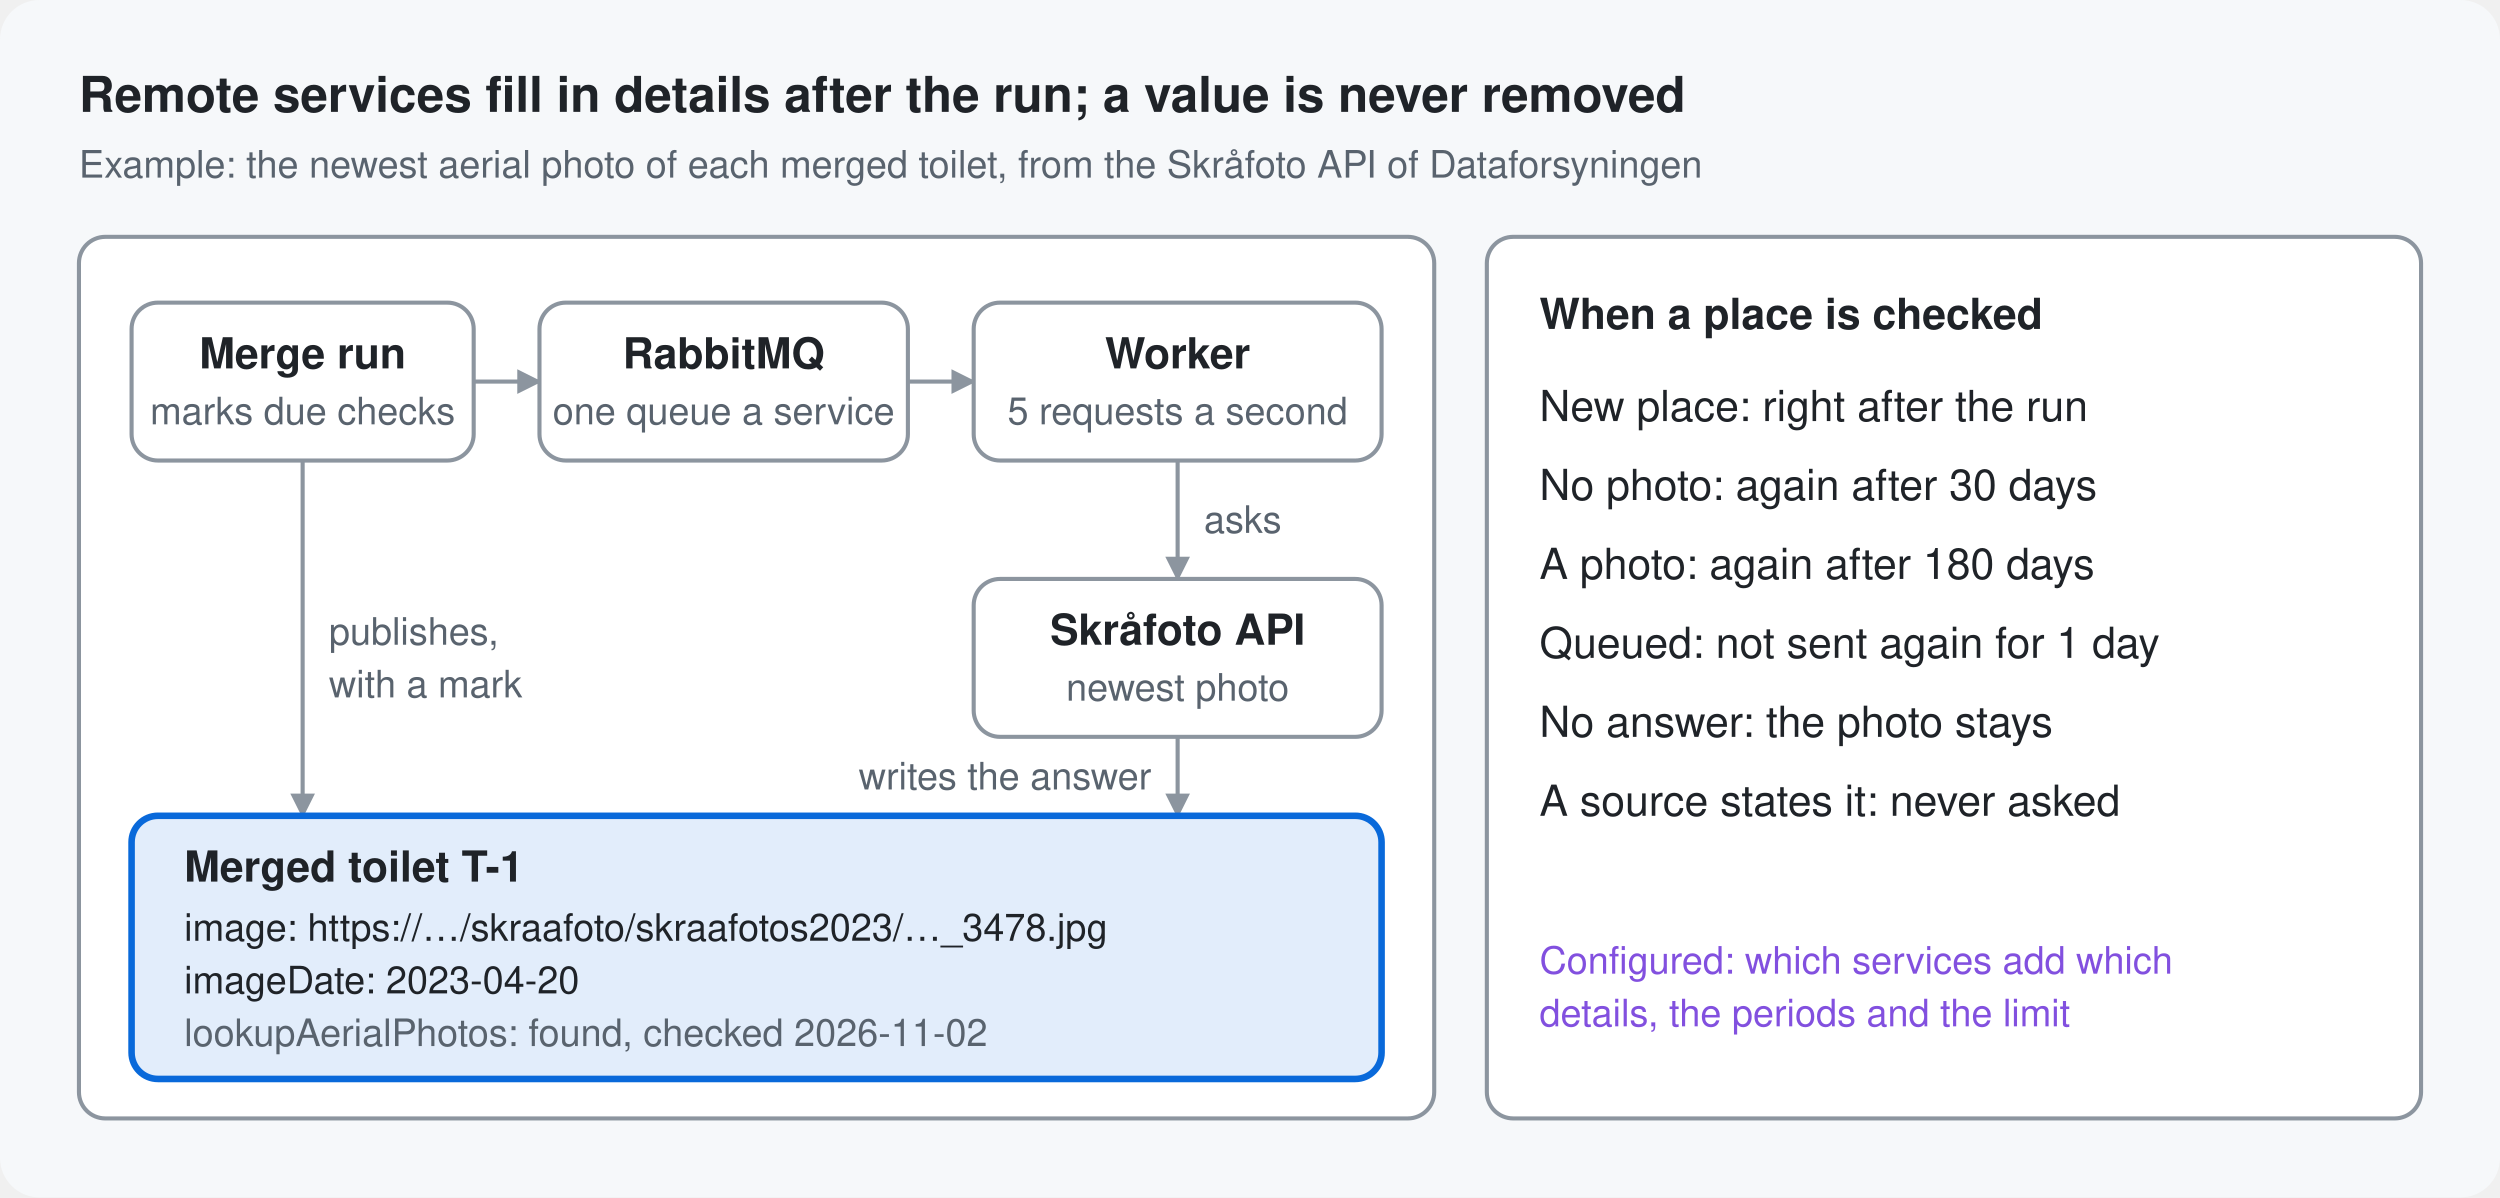
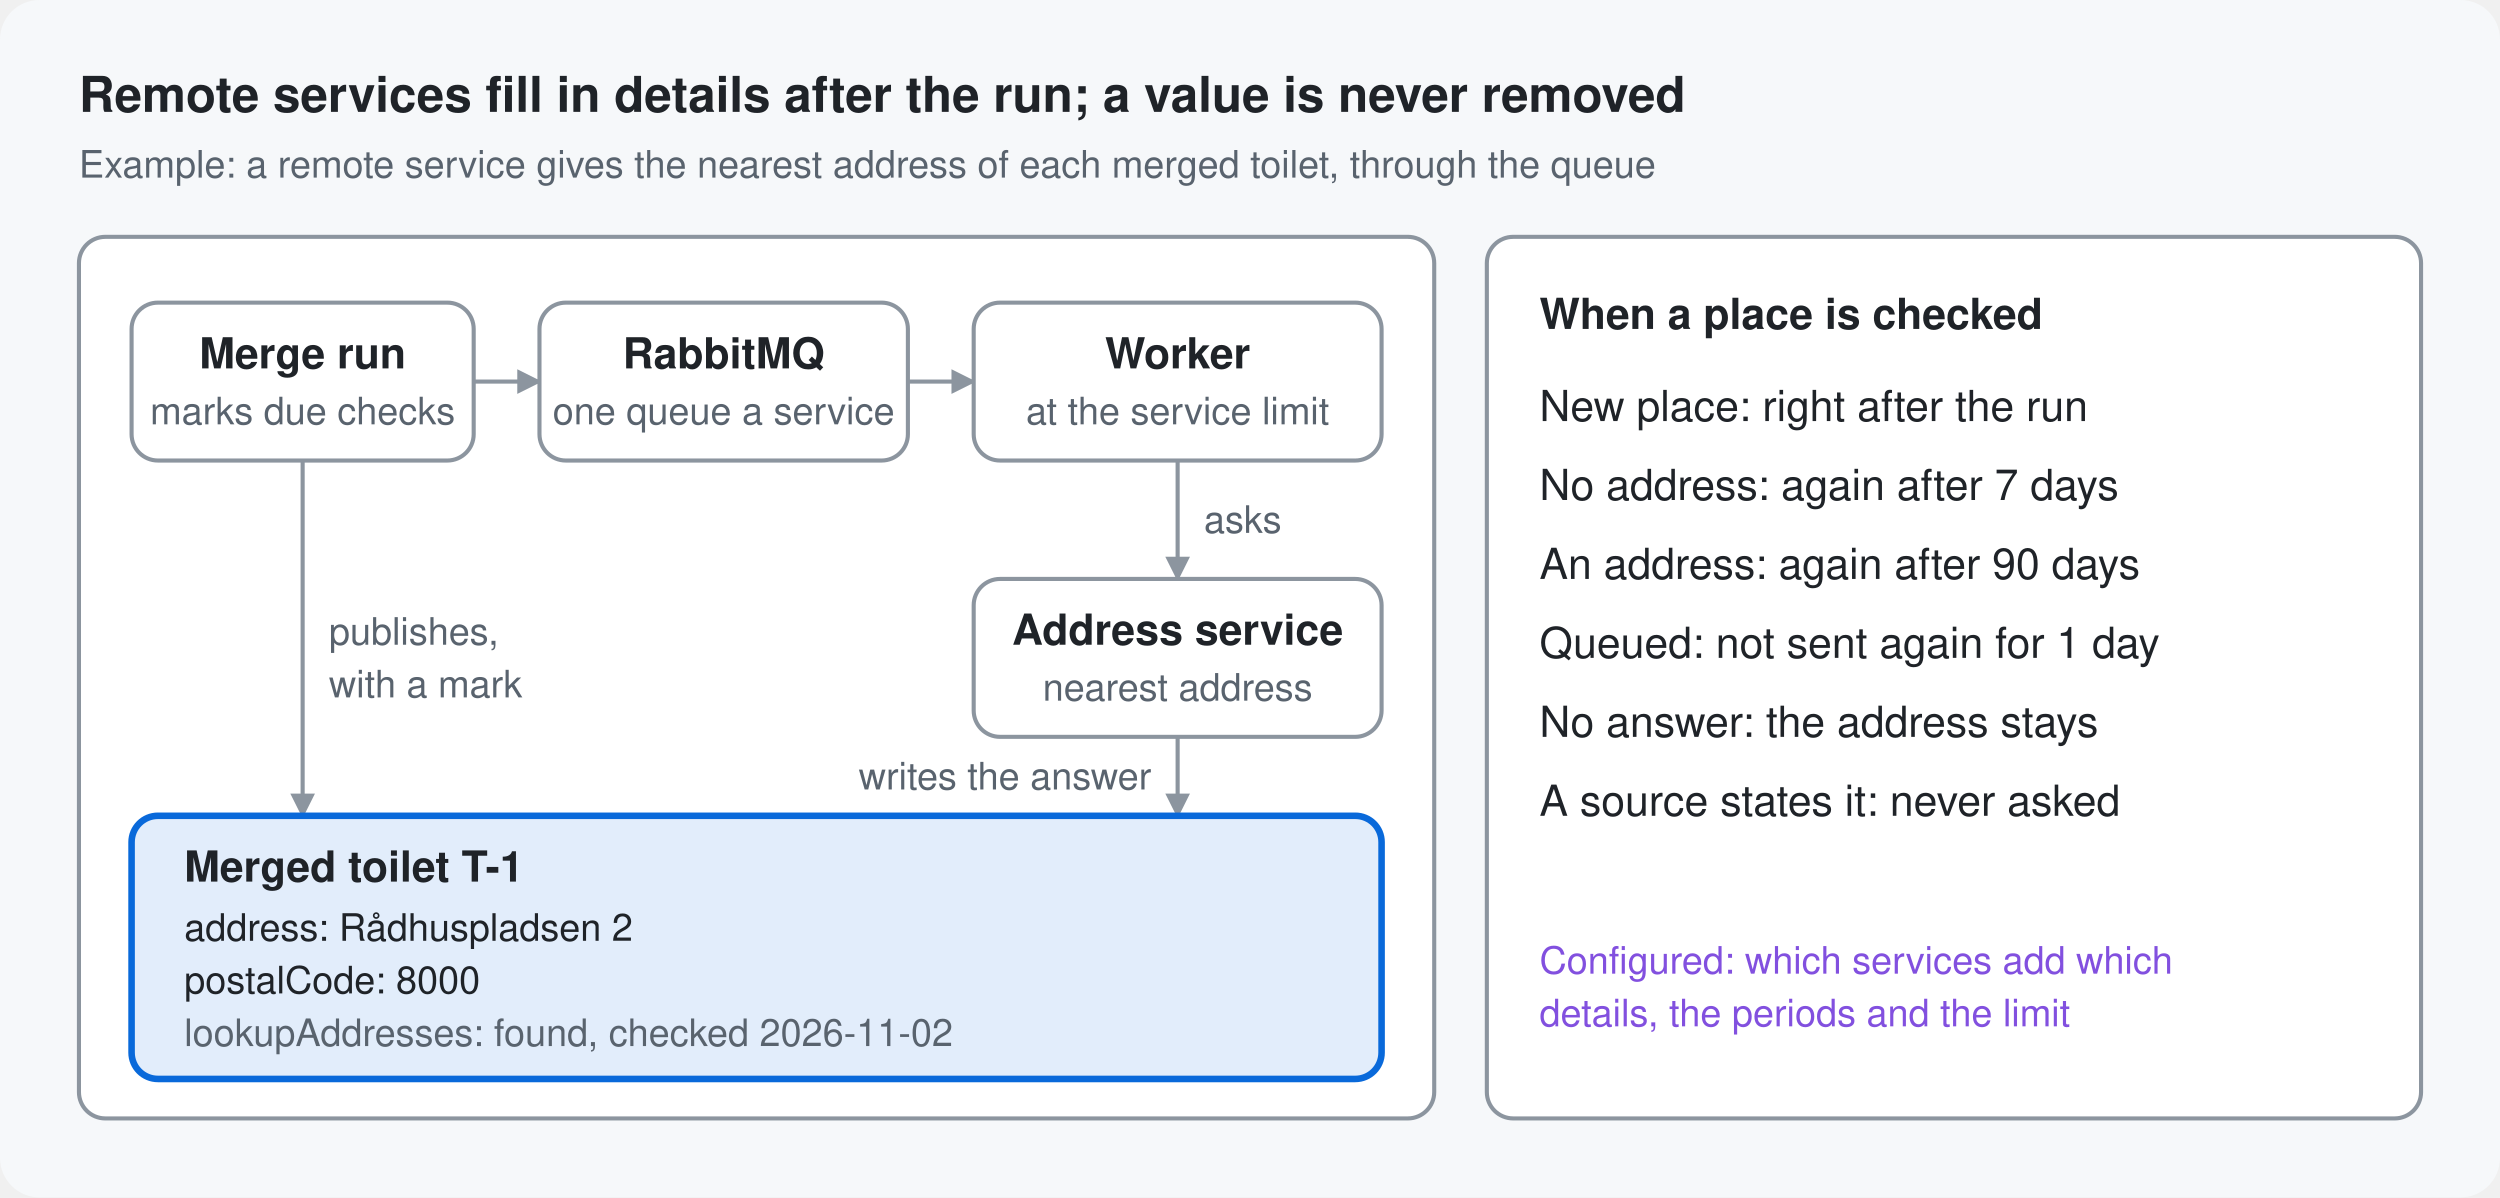
<svg xmlns="http://www.w3.org/2000/svg" viewBox="0 0 760 364" role="img" aria-label="Remote services fill in details after the run; a value is never removed">
  <style>
    svg { font-family: -apple-system, BlinkMacSystemFont, "Segoe UI", Helvetica, Arial, sans-serif; font-size: 13px; }
    text { fill: #1f2328; }
    .title { font-size: 15px; font-weight: 600; }
    .q { font-size: 11.5px; fill: #59636e; }
    .c { font-size: 11.5px; fill: #8250df; }
    .s { font-size: 11.5px; }
    .n { font-weight: 600; }
    .m { text-anchor: middle; }
    .box { fill: #ffffff; stroke: #8c959f; stroke-width: 1.25; }
    .main { fill: #0969da; fill-opacity: 0.12; stroke: #0969da; stroke-width: 2; }
    .line { fill: none; stroke: #8c959f; stroke-width: 1.25; }
    .head { fill: #8c959f; }
  </style>
  <rect x="0" y="0" width="760" height="364" rx="12" fill="#f6f8fa" />
  <defs>
    <marker id="arrow" viewBox="0 0 10 10" refX="9" refY="5" markerWidth="6" markerHeight="6" orient="auto-start-reverse">
      <path class="head" d="M0 0L10 5L0 10z" />
    </marker>
  </defs>
  <text class="title" x="24" y="34">Remote services fill in details after the run; a value is never removed</text>
-   <text class="q" x="24" y="54">Example: the newest aerial photo of each merged toilet, from the Skråfoto API of Dataforsyningen</text>
+   <text class="q" x="24" y="54">Example: a remote service gives the nearest address of each merged toilet, through the queue</text>
  <rect class="box" x="24" y="72" width="412" height="268" rx="8" />
  <path class="line" d="M144 116H164" marker-end="url(#arrow)" />
  <path class="line" d="M276 116H296" marker-end="url(#arrow)" />
  <path class="line" d="M358 140V176" marker-end="url(#arrow)" />
  <path class="line" d="M358 224V248" marker-end="url(#arrow)" />
  <path class="line" d="M92 140V248" marker-end="url(#arrow)" />
  <text class="q" x="366" y="162">asks</text>
  <text class="q" x="350" y="240" text-anchor="end">writes the answer</text>
  <text class="q" x="100" y="196">publishes,</text>
  <text class="q" x="100" y="212">with a mark</text>
  <rect class="box" x="40" y="92" width="104" height="48" rx="8" />
  <text class="n m" x="92" y="112">Merge run</text>
  <text class="q m" x="92" y="129">marks due checks</text>
  <rect class="box" x="164" y="92" width="112" height="48" rx="8" />
  <text class="n m" x="220" y="112">RabbitMQ</text>
  <text class="q m" x="220" y="129">one queue a service</text>
  <rect class="box" x="296" y="92" width="124" height="48" rx="8" />
  <text class="n m" x="358" y="112">Worker</text>
-   <text class="q m" x="358" y="129">5 requests a second</text>
+   <text class="q m" x="358" y="129">at the service limit</text>
  <rect class="box" x="296" y="176" width="124" height="48" rx="8" />
-   <text class="n m" x="358" y="196">Skråfoto API</text>
-   <text class="q m" x="358" y="213">newest photo</text>
+   <text class="n m" x="358" y="196">Address service</text>
+   <text class="q m" x="358" y="213">nearest address</text>
  <rect class="main" x="40" y="248" width="380" height="80" rx="8" />
  <text class="n" x="56" y="268">Merged toilet T-1</text>
-   <text class="s" x="56" y="286">image: https://…/skraafoto/skraafotos2023/…_3478.jpg</text>
-   <text class="s" x="56" y="302">imageDate: 2023-04-20</text>
-   <text class="q" x="56" y="318">lookupAerialPhotos: found, checked 2026-11-02</text>
+   <text class="s" x="56" y="286">address: Rådhuspladsen 2</text>
+   <text class="s" x="56" y="302">postalCode: 8000</text>
+   <text class="q" x="56" y="318">lookupAddresses: found, checked 2026-11-02</text>
  <rect class="box" x="452" y="72" width="284" height="268" rx="8" />
  <text class="n" x="468" y="100">When a place is checked</text>
  <text x="468" y="128">New place: right after the run</text>
-   <text x="468" y="152">No photo: again after 30 days</text>
-   <text x="468" y="176">A photo: again after 180 days</text>
+   <text x="468" y="152">No address: again after 7 days</text>
+   <text x="468" y="176">An address: again after 90 days</text>
  <text x="468" y="200">Queued: not sent again for 1 day</text>
-   <text x="468" y="224">No answer: the photo stays</text>
+   <text x="468" y="224">No answer: the address stays</text>
  <text x="468" y="248">A source states it: never asked</text>
  <text class="c" x="468" y="296">Configured: which services add which</text>
  <text class="c" x="468" y="312">details, the periods and the limit</text>
</svg>
